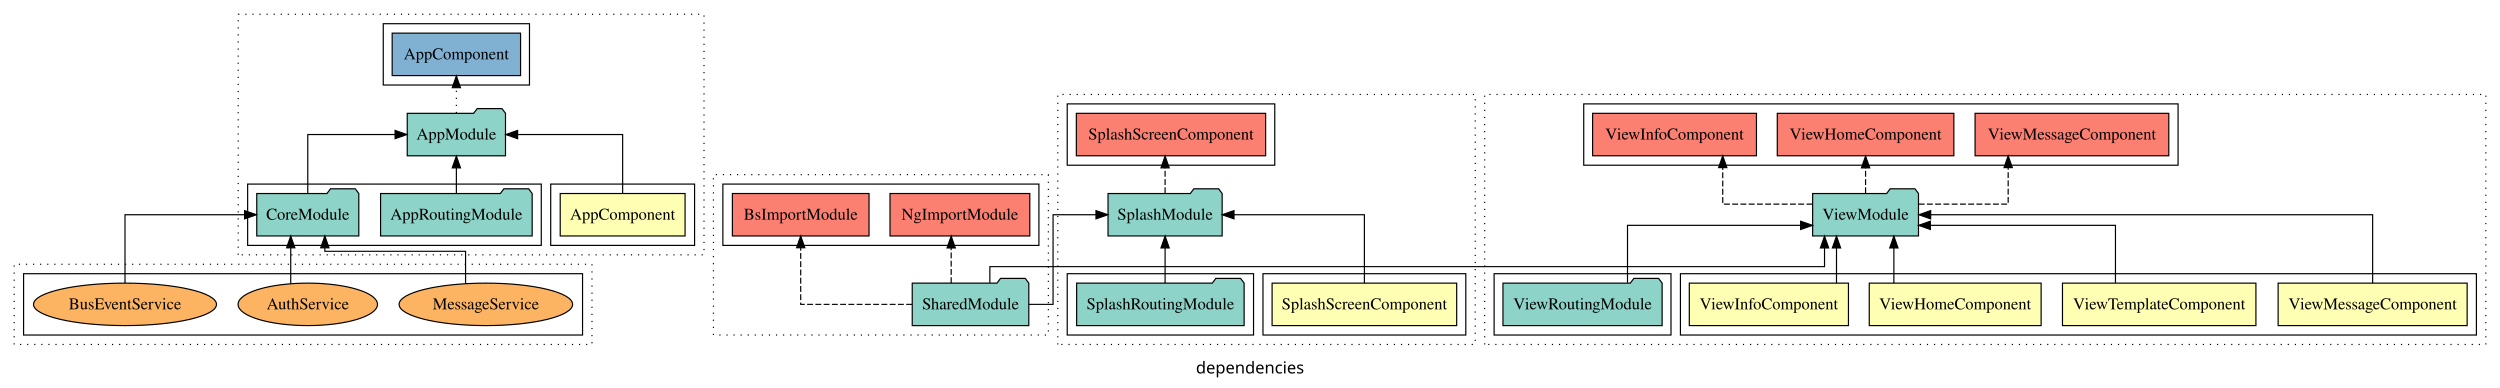
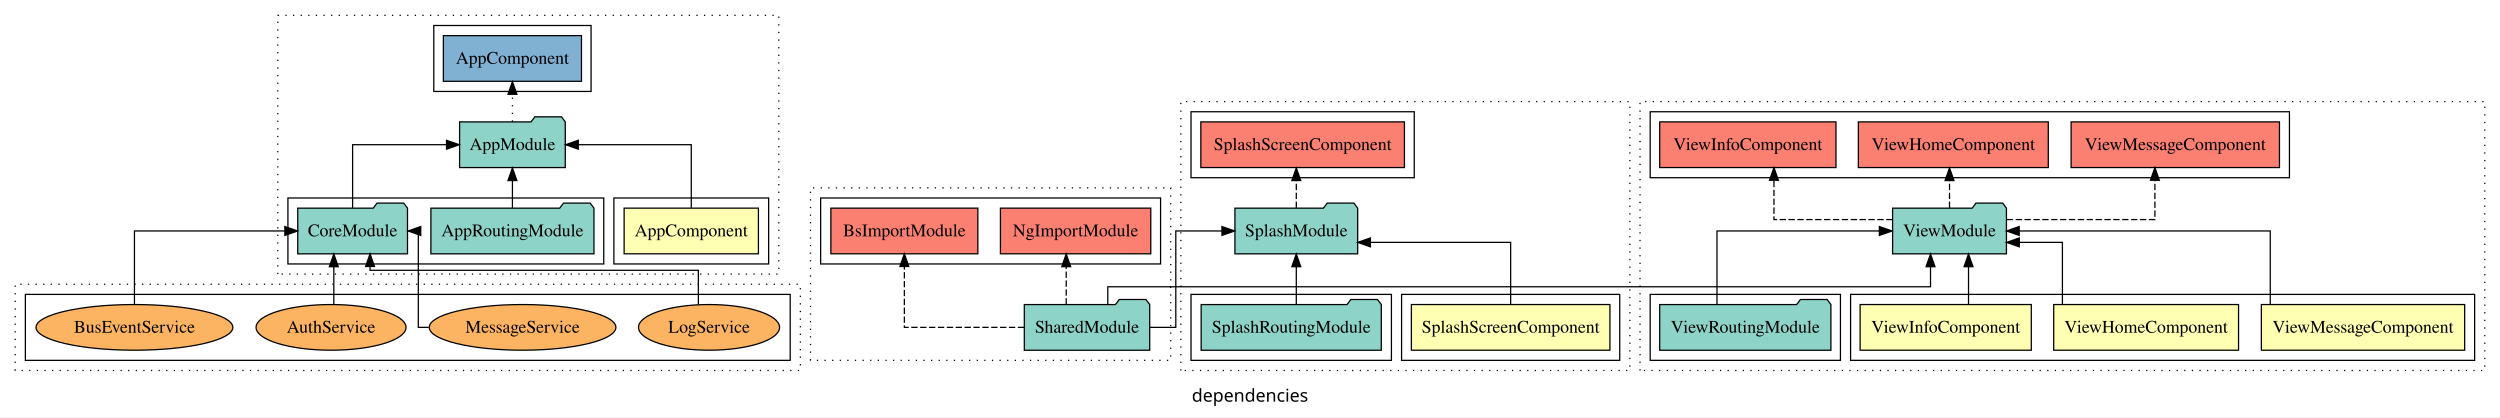
- <svg xmlns="http://www.w3.org/2000/svg" width="2120pt" height="329pt" viewBox="0.00 0.00 2120.00 328.80">
+ <svg xmlns="http://www.w3.org/2000/svg" width="1971pt" height="329pt" viewBox="0.00 0.00 1971.00 328.80">
  <g id="graph0" class="graph" transform="scale(1 1) rotate(0) translate(4 324.8)">
-     <polygon fill="white" stroke="transparent" points="-4,4 -4,-324.8 2116,-324.8 2116,4 -4,4" />
-     <text text-anchor="middle" x="1056" y="-8.2" font-family="sans-serif" font-size="14.00">dependencies</text>
+     <polygon fill="white" stroke="transparent" points="-4,4 -4,-324.8 1967,-324.8 1967,4 -4,4" />
+     <text text-anchor="middle" x="981.5" y="-8.2" font-family="sans-serif" font-size="14.00">dependencies</text>
    <g id="clust1" class="cluster">
-       <polygon fill="none" stroke="black" stroke-dasharray="1,5" points="198,-108.8 198,-312.8 593,-312.8 593,-108.8 198,-108.8" />
+       <polygon fill="none" stroke="black" stroke-dasharray="1,5" points="215,-108.8 215,-312.8 610,-312.8 610,-108.8 215,-108.8" />
    </g>
    <g id="clust2" class="cluster">
-       <polygon fill="none" stroke="black" points="463,-116.8 463,-168.8 585,-168.8 585,-116.8 463,-116.8" />
+       <polygon fill="none" stroke="black" points="480,-116.8 480,-168.8 602,-168.8 602,-116.8 480,-116.8" />
    </g>
    <g id="clust4" class="cluster">
-       <polygon fill="none" stroke="black" points="206,-116.8 206,-168.8 455,-168.8 455,-116.8 206,-116.8" />
+       <polygon fill="none" stroke="black" points="223,-116.8 223,-168.8 472,-168.8 472,-116.8 223,-116.8" />
    </g>
    <g id="clust6" class="cluster">
-       <polygon fill="none" stroke="black" points="321,-252.8 321,-304.8 445,-304.8 445,-252.8 321,-252.8" />
+       <polygon fill="none" stroke="black" points="338,-252.8 338,-304.8 462,-304.8 462,-252.8 338,-252.8" />
    </g>
    <g id="clust20" class="cluster">
-       <polygon fill="none" stroke="black" stroke-dasharray="1,5" points="8,-32.8 8,-100.8 498,-100.8 498,-32.8 8,-32.8" />
+       <polygon fill="none" stroke="black" stroke-dasharray="1,5" points="8,-32.8 8,-100.8 627,-100.8 627,-32.8 8,-32.8" />
    </g>
    <g id="clust25" class="cluster">
-       <polygon fill="none" stroke="black" points="16,-40.8 16,-92.8 490,-92.8 490,-40.8 16,-40.8" />
+       <polygon fill="none" stroke="black" points="16,-40.8 16,-92.8 619,-92.8 619,-40.8 16,-40.8" />
    </g>
    <g id="clust32" class="cluster">
-       <polygon fill="none" stroke="black" stroke-dasharray="1,5" points="601,-40.8 601,-176.8 885,-176.8 885,-40.8 601,-40.8" />
+       <polygon fill="none" stroke="black" stroke-dasharray="1,5" points="635,-40.8 635,-176.8 919,-176.8 919,-40.8 635,-40.8" />
    </g>
    <g id="clust35" class="cluster">
-       <polygon fill="none" stroke="black" points="609,-116.8 609,-168.8 877,-168.8 877,-116.8 609,-116.8" />
+       <polygon fill="none" stroke="black" points="643,-116.8 643,-168.8 911,-168.8 911,-116.8 643,-116.8" />
    </g>
    <g id="clust38" class="cluster">
-       <polygon fill="none" stroke="black" stroke-dasharray="1,5" points="893,-32.8 893,-244.8 1247,-244.8 1247,-32.8 893,-32.8" />
+       <polygon fill="none" stroke="black" stroke-dasharray="1,5" points="927,-32.8 927,-244.8 1281,-244.8 1281,-32.8 927,-32.8" />
    </g>
    <g id="clust39" class="cluster">
-       <polygon fill="none" stroke="black" points="1067,-40.8 1067,-92.8 1239,-92.8 1239,-40.8 1067,-40.8" />
+       <polygon fill="none" stroke="black" points="1101,-40.8 1101,-92.8 1273,-92.8 1273,-40.8 1101,-40.8" />
    </g>
    <g id="clust41" class="cluster">
-       <polygon fill="none" stroke="black" points="901,-40.8 901,-92.8 1059,-92.8 1059,-40.8 901,-40.8" />
+       <polygon fill="none" stroke="black" points="935,-40.8 935,-92.8 1093,-92.8 1093,-40.8 935,-40.8" />
    </g>
    <g id="clust42" class="cluster">
-       <polygon fill="none" stroke="black" points="901,-184.8 901,-236.8 1077,-236.8 1077,-184.8 901,-184.8" />
+       <polygon fill="none" stroke="black" points="935,-184.8 935,-236.8 1111,-236.8 1111,-184.8 935,-184.8" />
    </g>
    <g id="clust51" class="cluster">
-       <polygon fill="none" stroke="black" stroke-dasharray="1,5" points="1255,-32.8 1255,-244.8 2104,-244.8 2104,-32.8 1255,-32.8" />
+       <polygon fill="none" stroke="black" stroke-dasharray="1,5" points="1289,-32.8 1289,-244.8 1955,-244.8 1955,-32.8 1289,-32.8" />
    </g>
    <g id="clust52" class="cluster">
-       <polygon fill="none" stroke="black" points="1421,-40.8 1421,-92.8 2096,-92.8 2096,-40.8 1421,-40.8" />
+       <polygon fill="none" stroke="black" points="1455,-40.8 1455,-92.8 1947,-92.8 1947,-40.8 1455,-40.8" />
+     </g>
+     <g id="clust56" class="cluster">
+       <polygon fill="none" stroke="black" points="1297,-40.8 1297,-92.8 1447,-92.8 1447,-40.8 1297,-40.8" />
    </g>
    <g id="clust57" class="cluster">
-       <polygon fill="none" stroke="black" points="1263,-40.8 1263,-92.8 1413,-92.8 1413,-40.8 1263,-40.8" />
-     </g>
-     <g id="clust58" class="cluster">
-       <polygon fill="none" stroke="black" points="1339,-184.8 1339,-236.8 1843,-236.8 1843,-184.8 1339,-184.8" />
+       <polygon fill="none" stroke="black" points="1297,-184.8 1297,-236.8 1801,-236.8 1801,-184.8 1297,-184.8" />
    </g>
    <g id="node1" class="node">
-       <polygon fill="#ffffb3" stroke="black" points="576.94,-160.8 471.06,-160.8 471.06,-124.8 576.94,-124.8 576.94,-160.8" />
-       <text text-anchor="middle" x="524" y="-138.6" font-family="Times,serif" font-size="14.00">AppComponent</text>
+       <polygon fill="#ffffb3" stroke="black" points="593.94,-160.8 488.06,-160.8 488.06,-124.8 593.94,-124.8 593.94,-160.8" />
+       <text text-anchor="middle" x="541" y="-138.6" font-family="Times,serif" font-size="14.00">AppComponent</text>
    </g>
    <g id="node2" class="node">
-       <polygon fill="#8dd3c7" stroke="black" points="424.66,-228.8 421.66,-232.8 400.66,-232.8 397.66,-228.8 341.34,-228.8 341.34,-192.8 424.66,-192.8 424.66,-228.8" />
-       <text text-anchor="middle" x="383" y="-206.6" font-family="Times,serif" font-size="14.00">AppModule</text>
+       <polygon fill="#8dd3c7" stroke="black" points="441.66,-228.8 438.66,-232.8 417.66,-232.8 414.66,-228.8 358.34,-228.8 358.34,-192.8 441.66,-192.8 441.66,-228.8" />
+       <text text-anchor="middle" x="400" y="-206.6" font-family="Times,serif" font-size="14.00">AppModule</text>
    </g>
    <g id="edge1" class="edge">
-       <path fill="none" stroke="black" d="M524,-161.02C524,-181.17 524,-210.8 524,-210.8 524,-210.8 434.92,-210.8 434.92,-210.8" />
-       <polygon fill="black" stroke="black" points="434.92,-207.3 424.92,-210.8 434.92,-214.3 434.92,-207.3" />
+       <path fill="none" stroke="black" d="M541,-161.02C541,-181.17 541,-210.8 541,-210.8 541,-210.8 451.92,-210.8 451.92,-210.8" />
+       <polygon fill="black" stroke="black" points="451.92,-207.3 441.92,-210.8 451.92,-214.3 451.92,-207.3" />
    </g>
    <g id="node5" class="node">
-       <polygon fill="#80b1d3" stroke="black" points="437.44,-296.8 328.56,-296.8 328.56,-260.8 437.44,-260.8 437.44,-296.8" />
-       <text text-anchor="middle" x="383" y="-274.6" font-family="Times,serif" font-size="14.00">AppComponent </text>
+       <polygon fill="#80b1d3" stroke="black" points="454.44,-296.8 345.56,-296.8 345.56,-260.8 454.44,-260.8 454.44,-296.8" />
+       <text text-anchor="middle" x="400" y="-274.6" font-family="Times,serif" font-size="14.00">AppComponent </text>
    </g>
    <g id="edge4" class="edge">
-       <path fill="none" stroke="black" stroke-dasharray="1,5" d="M383,-229.02C383,-229.02 383,-250.53 383,-250.53" />
-       <polygon fill="black" stroke="black" points="379.5,-250.53 383,-260.53 386.5,-250.53 379.5,-250.53" />
+       <path fill="none" stroke="black" stroke-dasharray="1,5" d="M400,-229.02C400,-229.02 400,-250.53 400,-250.53" />
+       <polygon fill="black" stroke="black" points="396.5,-250.53 400,-260.53 403.5,-250.53 396.5,-250.53" />
    </g>
    <g id="node3" class="node">
-       <polygon fill="#8dd3c7" stroke="black" points="447.28,-160.8 444.28,-164.8 423.28,-164.8 420.28,-160.8 318.72,-160.8 318.72,-124.8 447.28,-124.8 447.28,-160.8" />
-       <text text-anchor="middle" x="383" y="-138.6" font-family="Times,serif" font-size="14.00">AppRoutingModule</text>
+       <polygon fill="#8dd3c7" stroke="black" points="464.28,-160.8 461.28,-164.8 440.28,-164.8 437.28,-160.8 335.72,-160.8 335.72,-124.8 464.28,-124.8 464.28,-160.8" />
+       <text text-anchor="middle" x="400" y="-138.6" font-family="Times,serif" font-size="14.00">AppRoutingModule</text>
    </g>
    <g id="edge2" class="edge">
-       <path fill="none" stroke="black" d="M383,-161.02C383,-161.02 383,-182.53 383,-182.53" />
-       <polygon fill="black" stroke="black" points="379.5,-182.53 383,-192.53 386.5,-182.53 379.5,-182.53" />
+       <path fill="none" stroke="black" d="M400,-161.02C400,-161.02 400,-182.53 400,-182.53" />
+       <polygon fill="black" stroke="black" points="396.5,-182.53 400,-192.53 403.5,-182.53 396.5,-182.53" />
    </g>
    <g id="node4" class="node">
-       <polygon fill="#8dd3c7" stroke="black" points="300.27,-160.8 297.27,-164.8 276.27,-164.8 273.27,-160.8 213.73,-160.8 213.73,-124.8 300.27,-124.8 300.27,-160.8" />
-       <text text-anchor="middle" x="257" y="-138.6" font-family="Times,serif" font-size="14.00">CoreModule</text>
+       <polygon fill="#8dd3c7" stroke="black" points="317.27,-160.8 314.27,-164.8 293.27,-164.8 290.27,-160.8 230.73,-160.8 230.73,-124.8 317.27,-124.8 317.27,-160.8" />
+       <text text-anchor="middle" x="274" y="-138.6" font-family="Times,serif" font-size="14.00">CoreModule</text>
    </g>
    <g id="edge3" class="edge">
-       <path fill="none" stroke="black" d="M257,-161.02C257,-181.17 257,-210.8 257,-210.8 257,-210.8 331.04,-210.8 331.04,-210.8" />
-       <polygon fill="black" stroke="black" points="331.04,-214.3 341.04,-210.8 331.04,-207.3 331.04,-214.3" />
+       <path fill="none" stroke="black" d="M274,-161.02C274,-181.17 274,-210.8 274,-210.8 274,-210.8 348.04,-210.8 348.04,-210.8" />
+       <polygon fill="black" stroke="black" points="348.04,-214.3 358.04,-210.8 348.04,-207.3 348.04,-214.3" />
    </g>
    <g id="node6" class="node">
      <ellipse fill="#fdb462" stroke="black" cx="257" cy="-66.8" rx="59.11" ry="18" />
      <text text-anchor="middle" x="257" y="-62.6" font-family="Times,serif" font-size="14.00">AuthService</text>
    </g>
    <g id="edge5" class="edge">
-       <path fill="none" stroke="black" d="M242.54,-84.43C242.54,-84.43 242.54,-114.74 242.54,-114.74" />
-       <polygon fill="black" stroke="black" points="239.04,-114.74 242.54,-124.74 246.04,-114.74 239.04,-114.74" />
+       <path fill="none" stroke="black" d="M259.18,-84.81C259.18,-84.81 259.18,-114.65 259.18,-114.65" />
+       <polygon fill="black" stroke="black" points="255.68,-114.65 259.18,-124.65 262.68,-114.65 255.68,-114.65" />
    </g>
    <g id="node7" class="node">
      <ellipse fill="#fdb462" stroke="black" cx="102" cy="-66.8" rx="77.59" ry="18" />
      <text text-anchor="middle" x="102" y="-62.6" font-family="Times,serif" font-size="14.00">BusEventService</text>
    </g>
    <g id="edge6" class="edge">
-       <path fill="none" stroke="black" d="M102,-84.81C102,-107.29 102,-142.8 102,-142.8 102,-142.8 203.41,-142.8 203.41,-142.8" />
-       <polygon fill="black" stroke="black" points="203.41,-146.3 213.41,-142.8 203.41,-139.3 203.41,-146.3" />
+       <path fill="none" stroke="black" d="M102,-84.81C102,-107.29 102,-142.8 102,-142.8 102,-142.8 220.6,-142.8 220.6,-142.8" />
+       <polygon fill="black" stroke="black" points="220.6,-146.3 230.6,-142.8 220.6,-139.3 220.6,-146.3" />
    </g>
    <g id="node8" class="node">
+       <ellipse fill="#fdb462" stroke="black" cx="555" cy="-66.8" rx="55.6" ry="18" />
+       <text text-anchor="middle" x="555" y="-62.6" font-family="Times,serif" font-size="14.00">LogService</text>
+     </g>
+     <g id="edge7" class="edge">
+       <path fill="none" stroke="black" d="M546.59,-84.84C546.59,-97.36 546.59,-111.8 546.59,-111.8 546.59,-111.8 287.74,-111.8 287.74,-111.8 287.74,-111.8 287.74,-114.77 287.74,-114.77" />
+       <polygon fill="black" stroke="black" points="284.24,-114.77 287.74,-124.77 291.24,-114.77 284.24,-114.77" />
+     </g>
+     <g id="node9" class="node">
      <ellipse fill="#fdb462" stroke="black" cx="408" cy="-66.8" rx="73.57" ry="18" />
      <text text-anchor="middle" x="408" y="-62.6" font-family="Times,serif" font-size="14.00">MessageService</text>
    </g>
-     <g id="edge7" class="edge">
-       <path fill="none" stroke="black" d="M390.8,-84.33C390.8,-96.96 390.8,-111.8 390.8,-111.8 390.8,-111.8 271.46,-111.8 271.46,-111.8 271.46,-111.8 271.46,-114.77 271.46,-114.77" />
-       <polygon fill="black" stroke="black" points="267.96,-114.77 271.46,-124.77 274.96,-114.77 267.96,-114.77" />
-     </g>
-     <g id="node9" class="node">
-       <polygon fill="#fb8072" stroke="black" points="732.94,-160.8 617.06,-160.8 617.06,-124.8 732.94,-124.8 732.94,-160.8" />
-       <text text-anchor="middle" x="675" y="-138.6" font-family="Times,serif" font-size="14.00">BsImportModule </text>
+     <g id="edge8" class="edge">
+       <path fill="none" stroke="black" d="M333.98,-66.8C328.94,-66.8 325.8,-66.8 325.8,-66.8 325.8,-66.8 325.8,-142.8 325.8,-142.8 325.8,-142.8 324.99,-142.8 324.99,-142.8" />
+       <polygon fill="black" stroke="black" points="327.71,-139.3 317.71,-142.8 327.71,-146.3 327.71,-139.3" />
    </g>
    <g id="node10" class="node">
-       <polygon fill="#fb8072" stroke="black" points="869.27,-160.8 750.73,-160.8 750.73,-124.8 869.27,-124.8 869.27,-160.8" />
-       <text text-anchor="middle" x="810" y="-138.6" font-family="Times,serif" font-size="14.00">NgImportModule </text>
+       <polygon fill="#fb8072" stroke="black" points="766.94,-160.8 651.06,-160.8 651.06,-124.8 766.94,-124.8 766.94,-160.8" />
+       <text text-anchor="middle" x="709" y="-138.6" font-family="Times,serif" font-size="14.00">BsImportModule </text>
    </g>
    <g id="node11" class="node">
-       <polygon fill="#8dd3c7" stroke="black" points="868.43,-84.8 865.43,-88.8 844.43,-88.8 841.43,-84.8 769.57,-84.8 769.57,-48.8 868.43,-48.8 868.43,-84.8" />
-       <text text-anchor="middle" x="819" y="-62.6" font-family="Times,serif" font-size="14.00">SharedModule</text>
-     </g>
-     <g id="edge8" class="edge">
-       <path fill="none" stroke="black" stroke-dasharray="5,2" d="M769.44,-66.8C727.79,-66.8 675,-66.8 675,-66.8 675,-66.8 675,-114.79 675,-114.79" />
-       <polygon fill="black" stroke="black" points="671.5,-114.79 675,-124.79 678.5,-114.79 671.5,-114.79" />
+       <polygon fill="#fb8072" stroke="black" points="903.27,-160.8 784.73,-160.8 784.73,-124.8 903.27,-124.8 903.27,-160.8" />
+       <text text-anchor="middle" x="844" y="-138.6" font-family="Times,serif" font-size="14.00">NgImportModule </text>
+     </g>
+     <g id="node12" class="node">
+       <polygon fill="#8dd3c7" stroke="black" points="902.43,-84.8 899.43,-88.8 878.43,-88.8 875.43,-84.8 803.57,-84.8 803.57,-48.8 902.43,-48.8 902.43,-84.8" />
+       <text text-anchor="middle" x="853" y="-62.6" font-family="Times,serif" font-size="14.00">SharedModule</text>
    </g>
    <g id="edge9" class="edge">
-       <path fill="none" stroke="black" stroke-dasharray="5,2" d="M802.6,-84.81C802.6,-84.81 802.6,-114.65 802.6,-114.65" />
-       <polygon fill="black" stroke="black" points="799.1,-114.65 802.6,-124.65 806.1,-114.65 799.1,-114.65" />
+       <path fill="none" stroke="black" stroke-dasharray="5,2" d="M803.44,-66.8C761.79,-66.8 709,-66.8 709,-66.8 709,-66.8 709,-114.79 709,-114.79" />
+       <polygon fill="black" stroke="black" points="705.5,-114.79 709,-124.79 712.5,-114.79 705.5,-114.79" />
+     </g>
+     <g id="edge10" class="edge">
+       <path fill="none" stroke="black" stroke-dasharray="5,2" d="M836.6,-84.81C836.6,-84.81 836.6,-114.65 836.6,-114.65" />
+       <polygon fill="black" stroke="black" points="833.1,-114.65 836.6,-124.65 840.1,-114.65 833.1,-114.65" />
+     </g>
+     <g id="node14" class="node">
+       <polygon fill="#8dd3c7" stroke="black" points="1066.39,-160.8 1063.39,-164.8 1042.39,-164.8 1039.39,-160.8 969.61,-160.8 969.61,-124.8 1066.39,-124.8 1066.39,-160.8" />
+       <text text-anchor="middle" x="1018" y="-138.6" font-family="Times,serif" font-size="14.00">SplashModule</text>
+     </g>
+     <g id="edge12" class="edge">
+       <path fill="none" stroke="black" d="M902.38,-66.8C913.96,-66.8 923,-66.8 923,-66.8 923,-66.8 923,-142.8 923,-142.8 923,-142.8 959.39,-142.8 959.39,-142.8" />
+       <polygon fill="black" stroke="black" points="959.39,-146.3 969.39,-142.8 959.39,-139.3 959.39,-146.3" />
+     </g>
+     <g id="node20" class="node">
+       <polygon fill="#8dd3c7" stroke="black" points="1577.88,-160.8 1574.88,-164.8 1553.88,-164.8 1550.88,-160.8 1488.12,-160.8 1488.12,-124.8 1577.88,-124.8 1577.88,-160.8" />
+       <text text-anchor="middle" x="1533" y="-138.6" font-family="Times,serif" font-size="14.00">ViewModule</text>
+     </g>
+     <g id="edge18" class="edge">
+       <path fill="none" stroke="black" d="M869.4,-85.04C869.4,-92.23 869.4,-98.8 869.4,-98.8 869.4,-98.8 1518.02,-98.8 1518.02,-98.8 1518.02,-98.8 1518.02,-114.65 1518.02,-114.65" />
+       <polygon fill="black" stroke="black" points="1514.52,-114.65 1518.02,-124.65 1521.52,-114.65 1514.52,-114.65" />
    </g>
    <g id="node13" class="node">
-       <polygon fill="#8dd3c7" stroke="black" points="1032.39,-160.8 1029.39,-164.8 1008.39,-164.8 1005.39,-160.8 935.61,-160.8 935.61,-124.8 1032.39,-124.8 1032.39,-160.8" />
-       <text text-anchor="middle" x="984" y="-138.6" font-family="Times,serif" font-size="14.00">SplashModule</text>
+       <polygon fill="#ffffb3" stroke="black" points="1265.26,-84.8 1108.74,-84.8 1108.74,-48.8 1265.26,-48.8 1265.26,-84.8" />
+       <text text-anchor="middle" x="1187" y="-62.6" font-family="Times,serif" font-size="14.00">SplashScreenComponent</text>
    </g>
    <g id="edge11" class="edge">
-       <path fill="none" stroke="black" d="M868.38,-66.8C879.96,-66.8 889,-66.8 889,-66.8 889,-66.8 889,-142.8 889,-142.8 889,-142.8 925.39,-142.8 925.39,-142.8" />
-       <polygon fill="black" stroke="black" points="925.39,-146.3 935.39,-142.8 925.39,-139.3 925.39,-146.3" />
-     </g>
-     <g id="node20" class="node">
-       <polygon fill="#8dd3c7" stroke="black" points="1622.88,-160.8 1619.88,-164.8 1598.88,-164.8 1595.88,-160.8 1533.12,-160.8 1533.12,-124.8 1622.88,-124.8 1622.88,-160.8" />
-       <text text-anchor="middle" x="1578" y="-138.6" font-family="Times,serif" font-size="14.00">ViewModule</text>
-     </g>
-     <g id="edge18" class="edge">
-       <path fill="none" stroke="black" d="M835.4,-85.04C835.4,-92.23 835.4,-98.8 835.4,-98.8 835.4,-98.8 1543.2,-98.8 1543.2,-98.8 1543.2,-98.8 1543.2,-114.65 1543.2,-114.65" />
-       <polygon fill="black" stroke="black" points="1539.7,-114.65 1543.2,-124.65 1546.7,-114.65 1539.7,-114.65" />
-     </g>
-     <g id="node12" class="node">
-       <polygon fill="#ffffb3" stroke="black" points="1231.26,-84.8 1074.74,-84.8 1074.74,-48.8 1231.26,-48.8 1231.26,-84.8" />
-       <text text-anchor="middle" x="1153" y="-62.6" font-family="Times,serif" font-size="14.00">SplashScreenComponent</text>
-     </g>
-     <g id="edge10" class="edge">
-       <path fill="none" stroke="black" d="M1153,-84.81C1153,-107.29 1153,-142.8 1153,-142.8 1153,-142.8 1042.43,-142.8 1042.43,-142.8" />
-       <polygon fill="black" stroke="black" points="1042.43,-139.3 1032.43,-142.8 1042.43,-146.3 1042.43,-139.3" />
+       <path fill="none" stroke="black" d="M1187,-85.11C1187,-104.95 1187,-133.8 1187,-133.8 1187,-133.8 1076.43,-133.8 1076.43,-133.8" />
+       <polygon fill="black" stroke="black" points="1076.43,-130.3 1066.43,-133.8 1076.43,-137.3 1076.43,-130.3" />
+     </g>
+     <g id="node16" class="node">
+       <polygon fill="#fb8072" stroke="black" points="1103.26,-228.8 942.74,-228.8 942.74,-192.8 1103.26,-192.8 1103.26,-228.8" />
+       <text text-anchor="middle" x="1023" y="-206.6" font-family="Times,serif" font-size="14.00">SplashScreenComponent </text>
+     </g>
+     <g id="edge14" class="edge">
+       <path fill="none" stroke="black" stroke-dasharray="5,2" d="M1018,-161.02C1018,-161.02 1018,-182.53 1018,-182.53" />
+       <polygon fill="black" stroke="black" points="1014.5,-182.53 1018,-192.53 1021.5,-182.53 1014.5,-182.53" />
    </g>
    <g id="node15" class="node">
-       <polygon fill="#fb8072" stroke="black" points="1069.26,-228.8 908.74,-228.8 908.74,-192.8 1069.26,-192.8 1069.26,-228.8" />
-       <text text-anchor="middle" x="989" y="-206.6" font-family="Times,serif" font-size="14.00">SplashScreenComponent </text>
+       <polygon fill="#8dd3c7" stroke="black" points="1085.01,-84.8 1082.01,-88.8 1061.01,-88.8 1058.01,-84.8 942.99,-84.8 942.99,-48.8 1085.01,-48.8 1085.01,-84.8" />
+       <text text-anchor="middle" x="1014" y="-62.6" font-family="Times,serif" font-size="14.00">SplashRoutingModule</text>
    </g>
    <g id="edge13" class="edge">
-       <path fill="none" stroke="black" stroke-dasharray="5,2" d="M984,-161.02C984,-161.02 984,-182.53 984,-182.53" />
-       <polygon fill="black" stroke="black" points="980.5,-182.53 984,-192.53 987.5,-182.53 980.5,-182.53" />
-     </g>
-     <g id="node14" class="node">
-       <polygon fill="#8dd3c7" stroke="black" points="1051.01,-84.8 1048.01,-88.8 1027.01,-88.8 1024.01,-84.8 908.99,-84.8 908.99,-48.8 1051.01,-48.8 1051.01,-84.8" />
-       <text text-anchor="middle" x="980" y="-62.6" font-family="Times,serif" font-size="14.00">SplashRoutingModule</text>
-     </g>
-     <g id="edge12" class="edge">
-       <path fill="none" stroke="black" d="M984,-84.81C984,-84.81 984,-114.65 984,-114.65" />
-       <polygon fill="black" stroke="black" points="980.5,-114.65 984,-124.65 987.5,-114.65 980.5,-114.65" />
-     </g>
-     <g id="node16" class="node">
-       <polygon fill="#ffffb3" stroke="black" points="1726.87,-84.8 1581.13,-84.8 1581.13,-48.8 1726.87,-48.8 1726.87,-84.8" />
-       <text text-anchor="middle" x="1654" y="-62.6" font-family="Times,serif" font-size="14.00">ViewHomeComponent</text>
-     </g>
-     <g id="edge14" class="edge">
-       <path fill="none" stroke="black" d="M1602,-84.81C1602,-84.81 1602,-114.65 1602,-114.65" />
-       <polygon fill="black" stroke="black" points="1598.5,-114.65 1602,-124.65 1605.5,-114.65 1598.5,-114.65" />
+       <path fill="none" stroke="black" d="M1018,-84.81C1018,-84.81 1018,-114.65 1018,-114.65" />
+       <polygon fill="black" stroke="black" points="1014.5,-114.65 1018,-124.65 1021.5,-114.65 1014.5,-114.65" />
    </g>
    <g id="node17" class="node">
-       <polygon fill="#ffffb3" stroke="black" points="1563.48,-84.8 1428.52,-84.8 1428.52,-48.8 1563.48,-48.8 1563.48,-84.8" />
-       <text text-anchor="middle" x="1496" y="-62.6" font-family="Times,serif" font-size="14.00">ViewInfoComponent</text>
+       <polygon fill="#ffffb3" stroke="black" points="1760.87,-84.8 1615.13,-84.8 1615.13,-48.8 1760.87,-48.8 1760.87,-84.8" />
+       <text text-anchor="middle" x="1688" y="-62.6" font-family="Times,serif" font-size="14.00">ViewHomeComponent</text>
    </g>
    <g id="edge15" class="edge">
-       <path fill="none" stroke="black" d="M1553.35,-84.81C1553.35,-84.81 1553.35,-114.65 1553.35,-114.65" />
-       <polygon fill="black" stroke="black" points="1549.85,-114.65 1553.35,-124.65 1556.85,-114.65 1549.85,-114.65" />
+       <path fill="none" stroke="black" d="M1622,-85.11C1622,-104.95 1622,-133.8 1622,-133.8 1622,-133.8 1588.02,-133.8 1588.02,-133.8" />
+       <polygon fill="black" stroke="black" points="1588.02,-130.3 1578.02,-133.8 1588.02,-137.3 1588.02,-130.3" />
    </g>
    <g id="node18" class="node">
-       <polygon fill="#ffffb3" stroke="black" points="2088.14,-84.8 1927.86,-84.8 1927.86,-48.8 2088.14,-48.8 2088.14,-84.8" />
-       <text text-anchor="middle" x="2008" y="-62.6" font-family="Times,serif" font-size="14.00">ViewMessageComponent</text>
+       <polygon fill="#ffffb3" stroke="black" points="1597.48,-84.8 1462.52,-84.8 1462.52,-48.8 1597.48,-48.8 1597.48,-84.8" />
+       <text text-anchor="middle" x="1530" y="-62.6" font-family="Times,serif" font-size="14.00">ViewInfoComponent</text>
    </g>
    <g id="edge16" class="edge">
-       <path fill="none" stroke="black" d="M2008,-84.81C2008,-107.29 2008,-142.8 2008,-142.8 2008,-142.8 1633.2,-142.8 1633.2,-142.8" />
-       <polygon fill="black" stroke="black" points="1633.2,-139.3 1623.2,-142.8 1633.2,-146.3 1633.2,-139.3" />
+       <path fill="none" stroke="black" d="M1547.98,-84.81C1547.98,-84.81 1547.98,-114.65 1547.98,-114.65" />
+       <polygon fill="black" stroke="black" points="1544.48,-114.65 1547.98,-124.65 1551.48,-114.65 1544.48,-114.65" />
    </g>
    <g id="node19" class="node">
-       <polygon fill="#ffffb3" stroke="black" points="1909.02,-84.8 1744.98,-84.8 1744.98,-48.8 1909.02,-48.8 1909.02,-84.8" />
-       <text text-anchor="middle" x="1827" y="-62.6" font-family="Times,serif" font-size="14.00">ViewTemplateComponent</text>
+       <polygon fill="#ffffb3" stroke="black" points="1939.14,-84.8 1778.86,-84.8 1778.86,-48.8 1939.14,-48.8 1939.14,-84.8" />
+       <text text-anchor="middle" x="1859" y="-62.6" font-family="Times,serif" font-size="14.00">ViewMessageComponent</text>
    </g>
    <g id="edge17" class="edge">
-       <path fill="none" stroke="black" d="M1789.91,-85.11C1789.91,-104.95 1789.91,-133.8 1789.91,-133.8 1789.91,-133.8 1632.94,-133.8 1632.94,-133.8" />
-       <polygon fill="black" stroke="black" points="1632.94,-130.3 1622.94,-133.8 1632.94,-137.3 1632.94,-130.3" />
+       <path fill="none" stroke="black" d="M1785.88,-84.81C1785.88,-107.29 1785.88,-142.8 1785.88,-142.8 1785.88,-142.8 1587.92,-142.8 1587.92,-142.8" />
+       <polygon fill="black" stroke="black" points="1587.92,-139.3 1577.92,-142.8 1587.92,-146.3 1587.92,-139.3" />
    </g>
    <g id="node22" class="node">
-       <polygon fill="#fb8072" stroke="black" points="1652.87,-228.8 1503.13,-228.8 1503.13,-192.8 1652.87,-192.8 1652.87,-228.8" />
-       <text text-anchor="middle" x="1578" y="-206.6" font-family="Times,serif" font-size="14.00">ViewHomeComponent </text>
+       <polygon fill="#fb8072" stroke="black" points="1610.87,-228.8 1461.13,-228.8 1461.13,-192.8 1610.87,-192.8 1610.87,-228.8" />
+       <text text-anchor="middle" x="1536" y="-206.6" font-family="Times,serif" font-size="14.00">ViewHomeComponent </text>
    </g>
    <g id="edge20" class="edge">
-       <path fill="none" stroke="black" stroke-dasharray="5,2" d="M1578,-161.02C1578,-161.02 1578,-182.53 1578,-182.53" />
-       <polygon fill="black" stroke="black" points="1574.5,-182.53 1578,-192.53 1581.5,-182.53 1574.5,-182.53" />
+       <path fill="none" stroke="black" stroke-dasharray="5,2" d="M1533,-161.02C1533,-161.02 1533,-182.53 1533,-182.53" />
+       <polygon fill="black" stroke="black" points="1529.5,-182.53 1533,-192.53 1536.5,-182.53 1529.5,-182.53" />
    </g>
    <g id="node23" class="node">
-       <polygon fill="#fb8072" stroke="black" points="1485.48,-228.8 1346.52,-228.8 1346.52,-192.8 1485.48,-192.8 1485.48,-228.8" />
-       <text text-anchor="middle" x="1416" y="-206.6" font-family="Times,serif" font-size="14.00">ViewInfoComponent </text>
+       <polygon fill="#fb8072" stroke="black" points="1443.48,-228.8 1304.52,-228.8 1304.52,-192.8 1443.48,-192.8 1443.48,-228.8" />
+       <text text-anchor="middle" x="1374" y="-206.6" font-family="Times,serif" font-size="14.00">ViewInfoComponent </text>
    </g>
    <g id="edge21" class="edge">
-       <path fill="none" stroke="black" stroke-dasharray="5,2" d="M1532.9,-151.8C1498.46,-151.8 1456.88,-151.8 1456.88,-151.8 1456.88,-151.8 1456.88,-182.78 1456.88,-182.78" />
-       <polygon fill="black" stroke="black" points="1453.38,-182.78 1456.88,-192.78 1460.38,-182.78 1453.38,-182.78" />
+       <path fill="none" stroke="black" stroke-dasharray="5,2" d="M1488.06,-151.8C1447.64,-151.8 1394.58,-151.8 1394.58,-151.8 1394.58,-151.8 1394.58,-182.78 1394.58,-182.78" />
+       <polygon fill="black" stroke="black" points="1391.08,-182.78 1394.58,-192.78 1398.08,-182.78 1391.08,-182.78" />
    </g>
    <g id="node24" class="node">
-       <polygon fill="#fb8072" stroke="black" points="1835.14,-228.8 1670.86,-228.8 1670.86,-192.8 1835.14,-192.8 1835.14,-228.8" />
-       <text text-anchor="middle" x="1753" y="-206.6" font-family="Times,serif" font-size="14.00">ViewMessageComponent </text>
+       <polygon fill="#fb8072" stroke="black" points="1793.14,-228.8 1628.86,-228.8 1628.86,-192.8 1793.14,-192.8 1793.14,-228.8" />
+       <text text-anchor="middle" x="1711" y="-206.6" font-family="Times,serif" font-size="14.00">ViewMessageComponent </text>
    </g>
    <g id="edge22" class="edge">
-       <path fill="none" stroke="black" stroke-dasharray="5,2" d="M1623.03,-151.8C1657.41,-151.8 1698.93,-151.8 1698.93,-151.8 1698.93,-151.8 1698.93,-182.78 1698.93,-182.78" />
-       <polygon fill="black" stroke="black" points="1695.43,-182.78 1698.93,-192.78 1702.43,-182.78 1695.43,-182.78" />
+       <path fill="none" stroke="black" stroke-dasharray="5,2" d="M1578.11,-151.8C1626.02,-151.8 1694.93,-151.8 1694.93,-151.8 1694.93,-151.8 1694.93,-182.78 1694.93,-182.78" />
+       <polygon fill="black" stroke="black" points="1691.43,-182.78 1694.93,-192.78 1698.43,-182.78 1691.43,-182.78" />
    </g>
    <g id="node21" class="node">
-       <polygon fill="#8dd3c7" stroke="black" points="1405.49,-84.8 1402.49,-88.8 1381.49,-88.8 1378.49,-84.8 1270.51,-84.8 1270.51,-48.8 1405.49,-48.8 1405.49,-84.8" />
-       <text text-anchor="middle" x="1338" y="-62.6" font-family="Times,serif" font-size="14.00">ViewRoutingModule</text>
+       <polygon fill="#8dd3c7" stroke="black" points="1439.49,-84.8 1436.49,-88.8 1415.49,-88.8 1412.49,-84.8 1304.51,-84.8 1304.51,-48.8 1439.49,-48.8 1439.49,-84.8" />
+       <text text-anchor="middle" x="1372" y="-62.6" font-family="Times,serif" font-size="14.00">ViewRoutingModule</text>
    </g>
    <g id="edge19" class="edge">
-       <path fill="none" stroke="black" d="M1376.13,-85.11C1376.13,-104.95 1376.13,-133.8 1376.13,-133.8 1376.13,-133.8 1522.95,-133.8 1522.95,-133.8" />
-       <polygon fill="black" stroke="black" points="1522.95,-137.3 1532.95,-133.8 1522.95,-130.3 1522.95,-137.3" />
+       <path fill="none" stroke="black" d="M1349.67,-84.81C1349.67,-107.29 1349.67,-142.8 1349.67,-142.8 1349.67,-142.8 1477.68,-142.8 1477.68,-142.8" />
+       <polygon fill="black" stroke="black" points="1477.68,-146.3 1487.68,-142.8 1477.68,-139.3 1477.68,-146.3" />
    </g>
  </g>
</svg>
